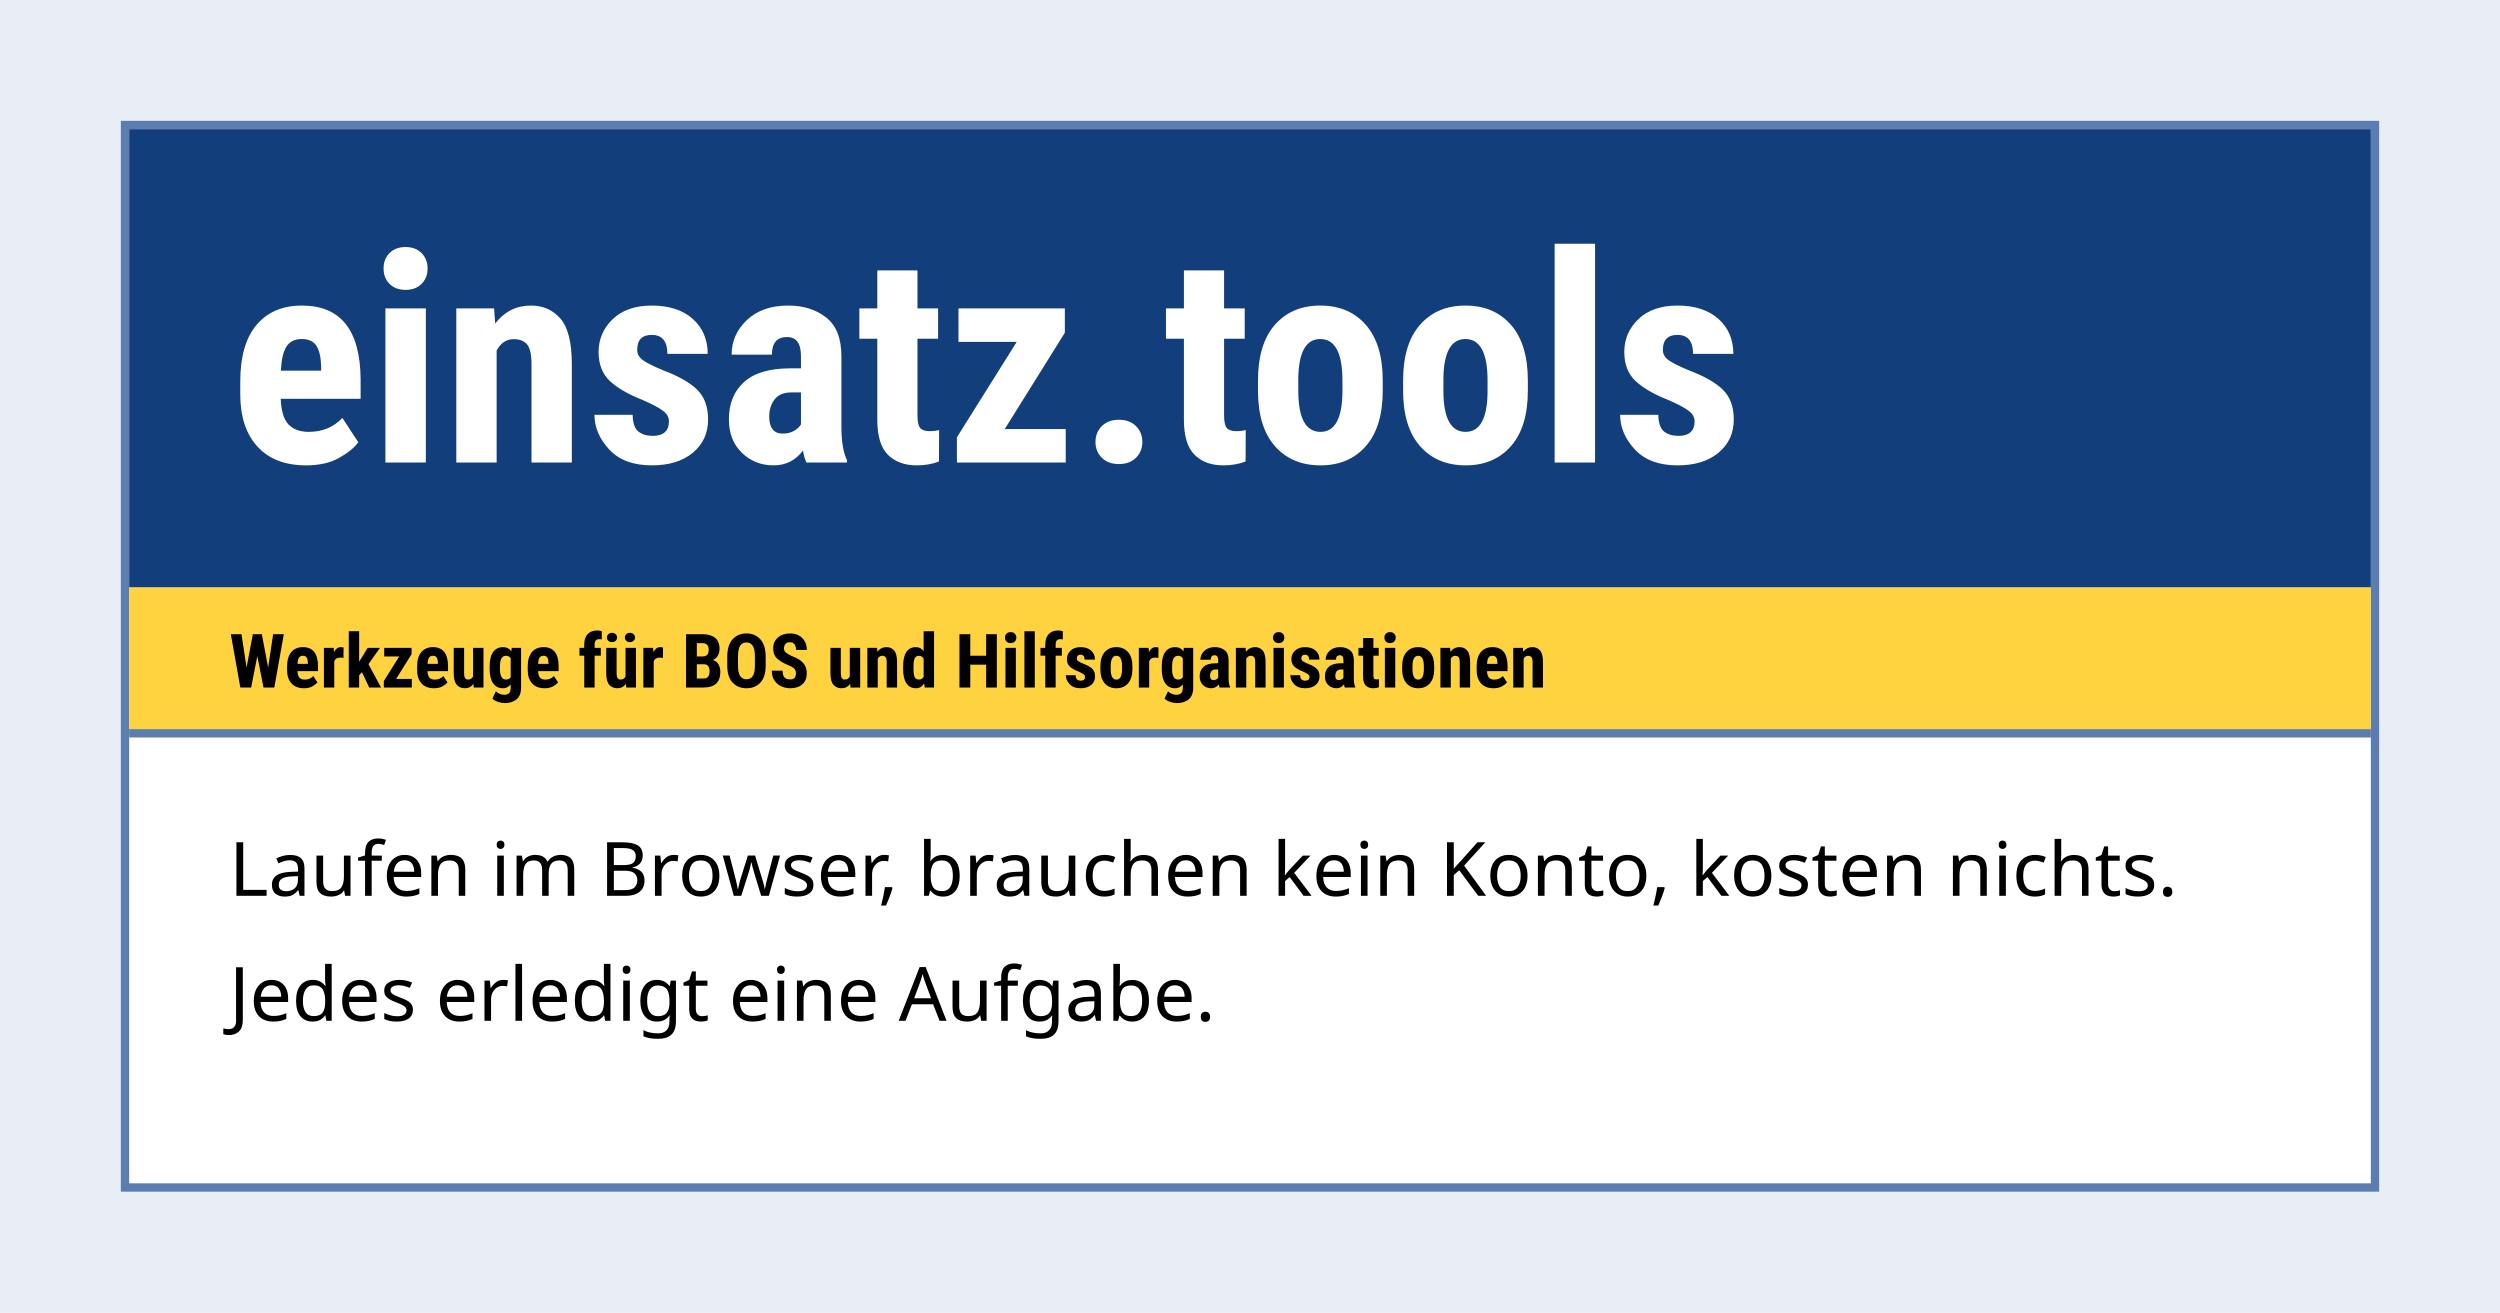
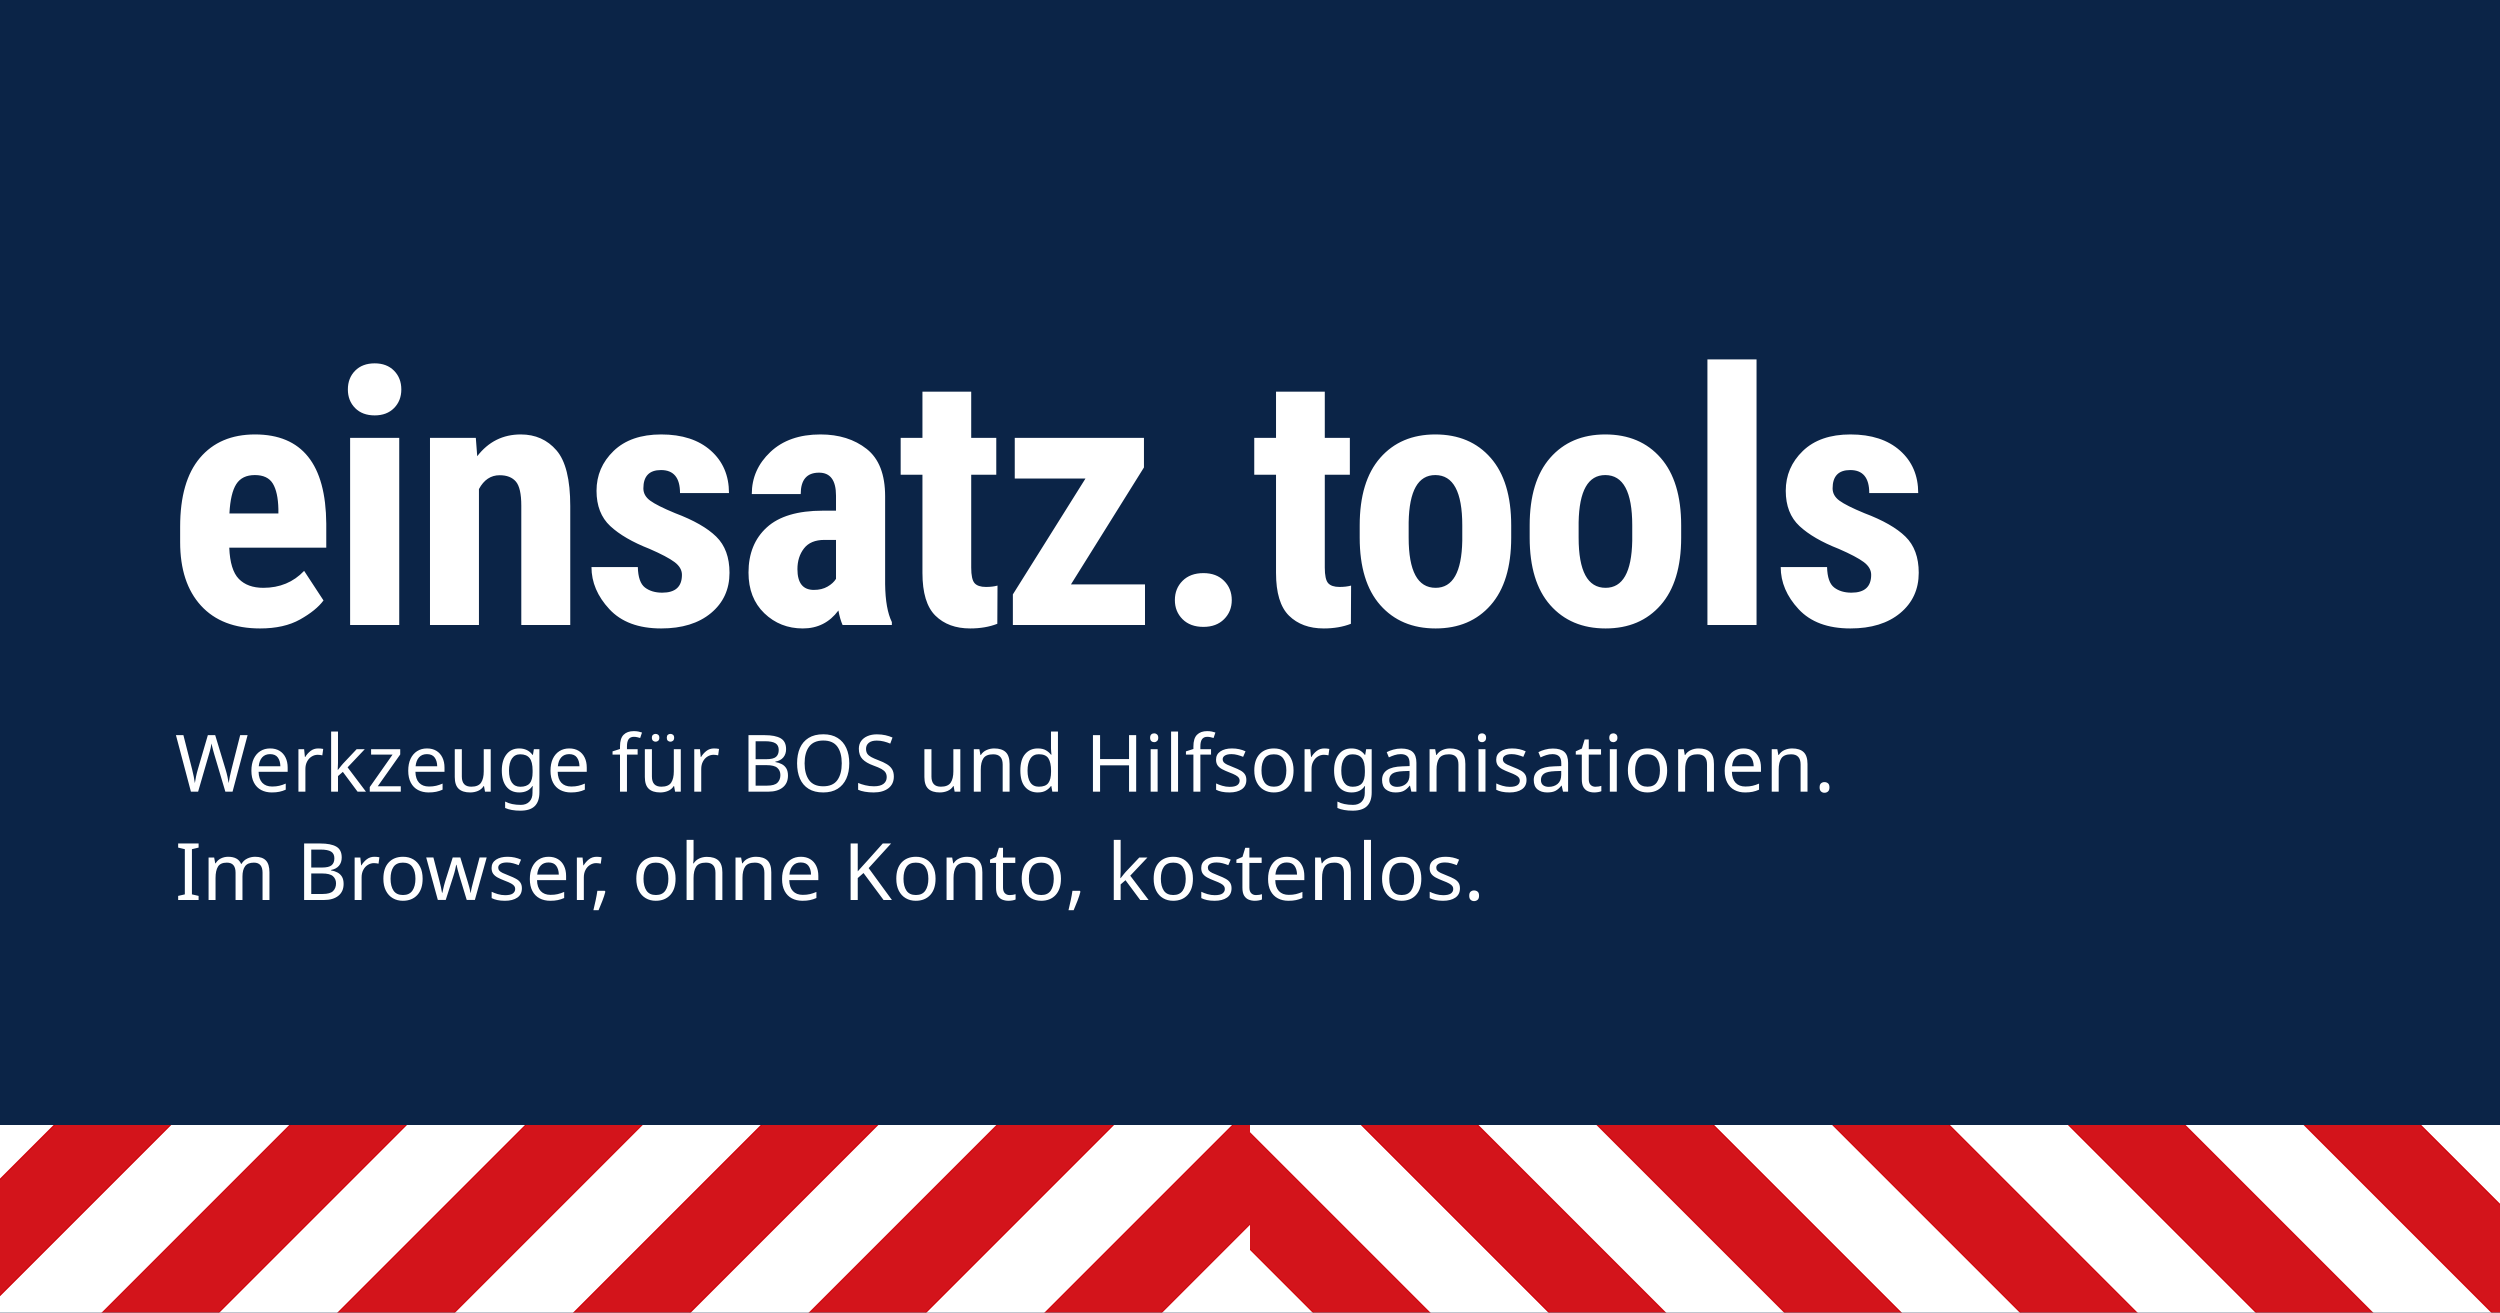
<svg xmlns="http://www.w3.org/2000/svg" width="1200" height="630" viewBox="0 0 1200 630">
-   <rect width="1200" height="630" fill="#e9eef6" />
-   <rect x="60" y="60" width="1080" height="510" fill="#ffffff" stroke="#5b7db1" stroke-width="4" />
-   <rect x="62" y="62" width="1076" height="220" fill="#123e7c" />
-   <text x="110" y="222" fill="#ffffff" font-family="Bahnschrift, 'DIN Alternate', 'Roboto Condensed', system-ui, sans-serif" font-weight="700" font-size="140">einsatz.tools</text>
-   <rect x="62" y="282" width="1076" height="70" fill="#ffd23f" />
-   <text x="110" y="330" fill="#000000" font-family="Bahnschrift, 'DIN Alternate', 'Roboto Condensed', system-ui, sans-serif" font-weight="700" font-size="36">Werkzeuge für BOS und Hilfsorganisationen</text>
-   <line x1="62" y1="352" x2="1138" y2="352" stroke="#5b7db1" stroke-width="4" />
-   <text x="110" y="430" fill="#000000" font-family="system-ui, sans-serif" font-size="36">Laufen im Browser, brauchen kein Konto, kosten nichts.</text>
-   <text x="110" y="490" fill="#000000" font-family="system-ui, sans-serif" font-size="36">Jedes erledigt eine Aufgabe.</text>
+   <defs>
+     <pattern id="links" width="80" height="80" patternUnits="userSpaceOnUse" patternTransform="rotate(45)">
+       <rect width="40" height="80" fill="#d3141b" />
+       <rect x="40" width="40" height="80" fill="#fff" />
+     </pattern>
+     <pattern id="rechts" width="80" height="80" patternUnits="userSpaceOnUse" patternTransform="rotate(-45)">
+       <rect width="40" height="80" fill="#d3141b" />
+       <rect x="40" width="40" height="80" fill="#fff" />
+     </pattern>
+   </defs>
+   <rect width="1200" height="630" fill="#0b2447" />
+   <text x="80" y="300" fill="#fff" font-family="Bahnschrift, 'DIN Alternate', 'Roboto Condensed', system-ui, sans-serif" font-weight="700" font-size="170" letter-spacing="-3">einsatz.tools</text>
+   <text x="84" y="380" fill="#fff" font-family="system-ui, sans-serif" font-size="38">Werkzeuge für BOS und Hilfsorganisationen.</text>
+   <text x="84" y="432" fill="#fff" font-family="system-ui, sans-serif" font-size="38">Im Browser, ohne Konto, kostenlos.</text>
+   <rect x="0" y="540" width="600" height="90" fill="url(#links)" />
+   <rect x="600" y="540" width="600" height="90" fill="url(#rechts)" />
</svg>
